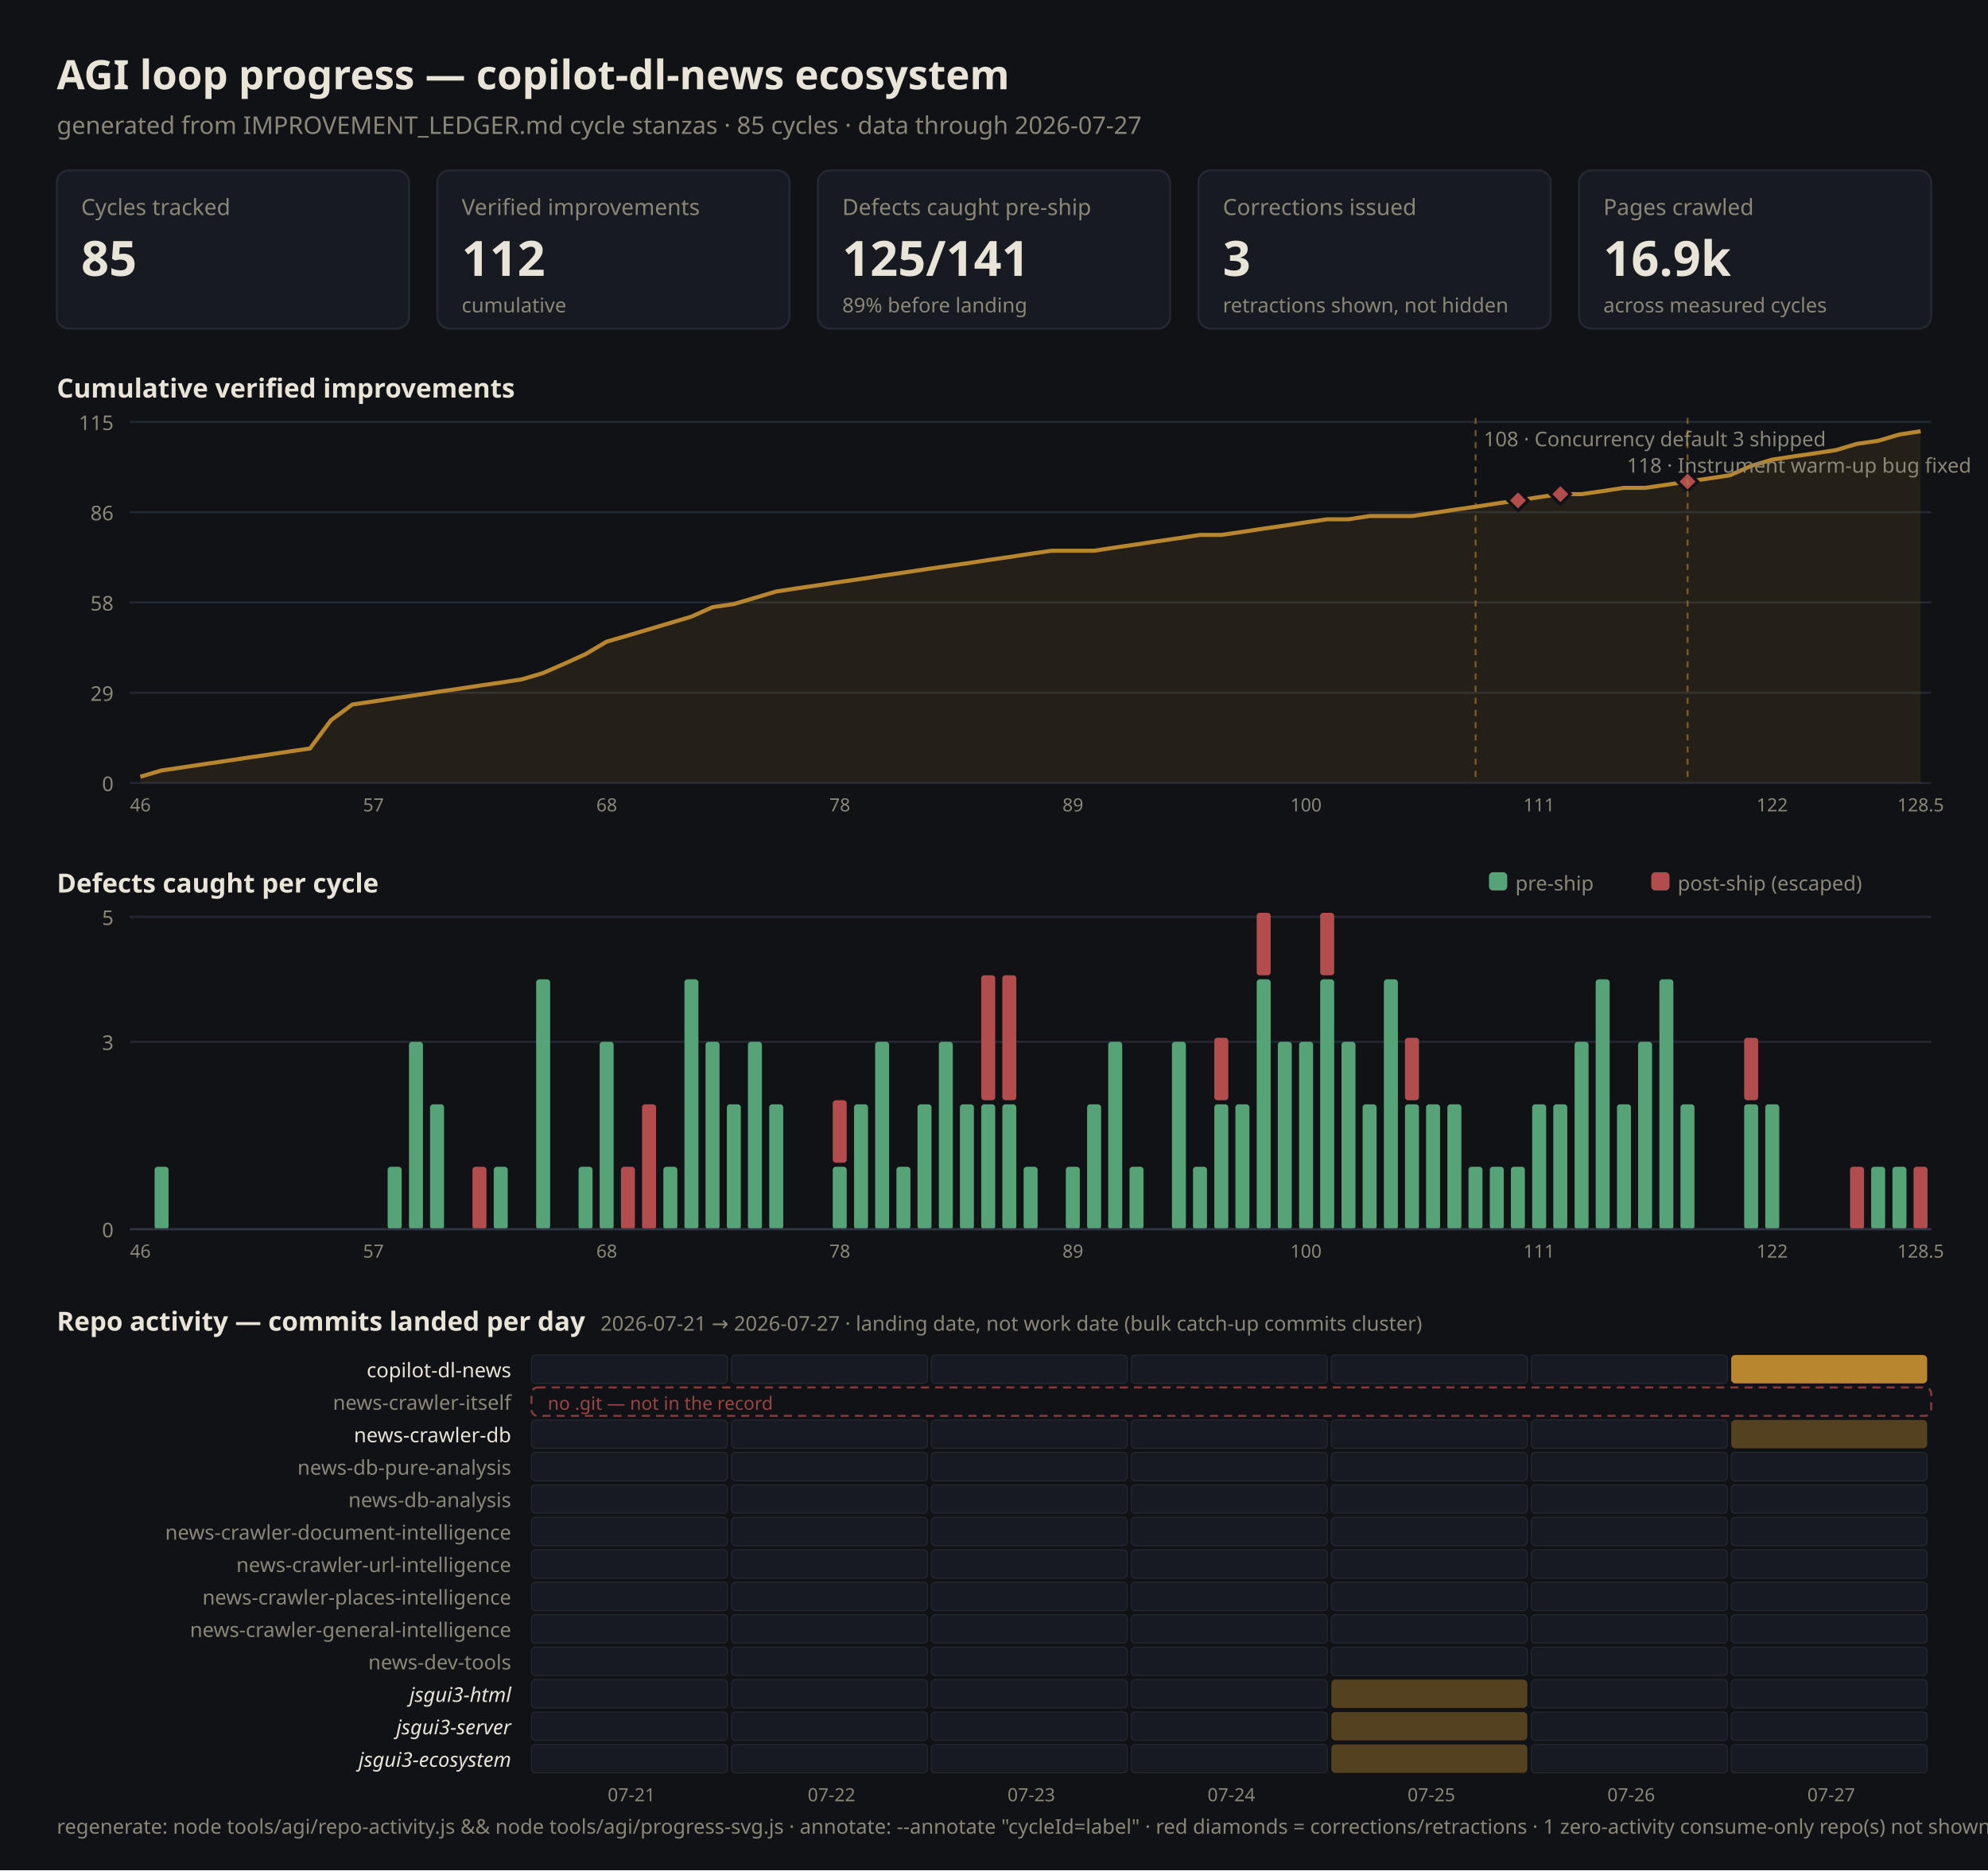
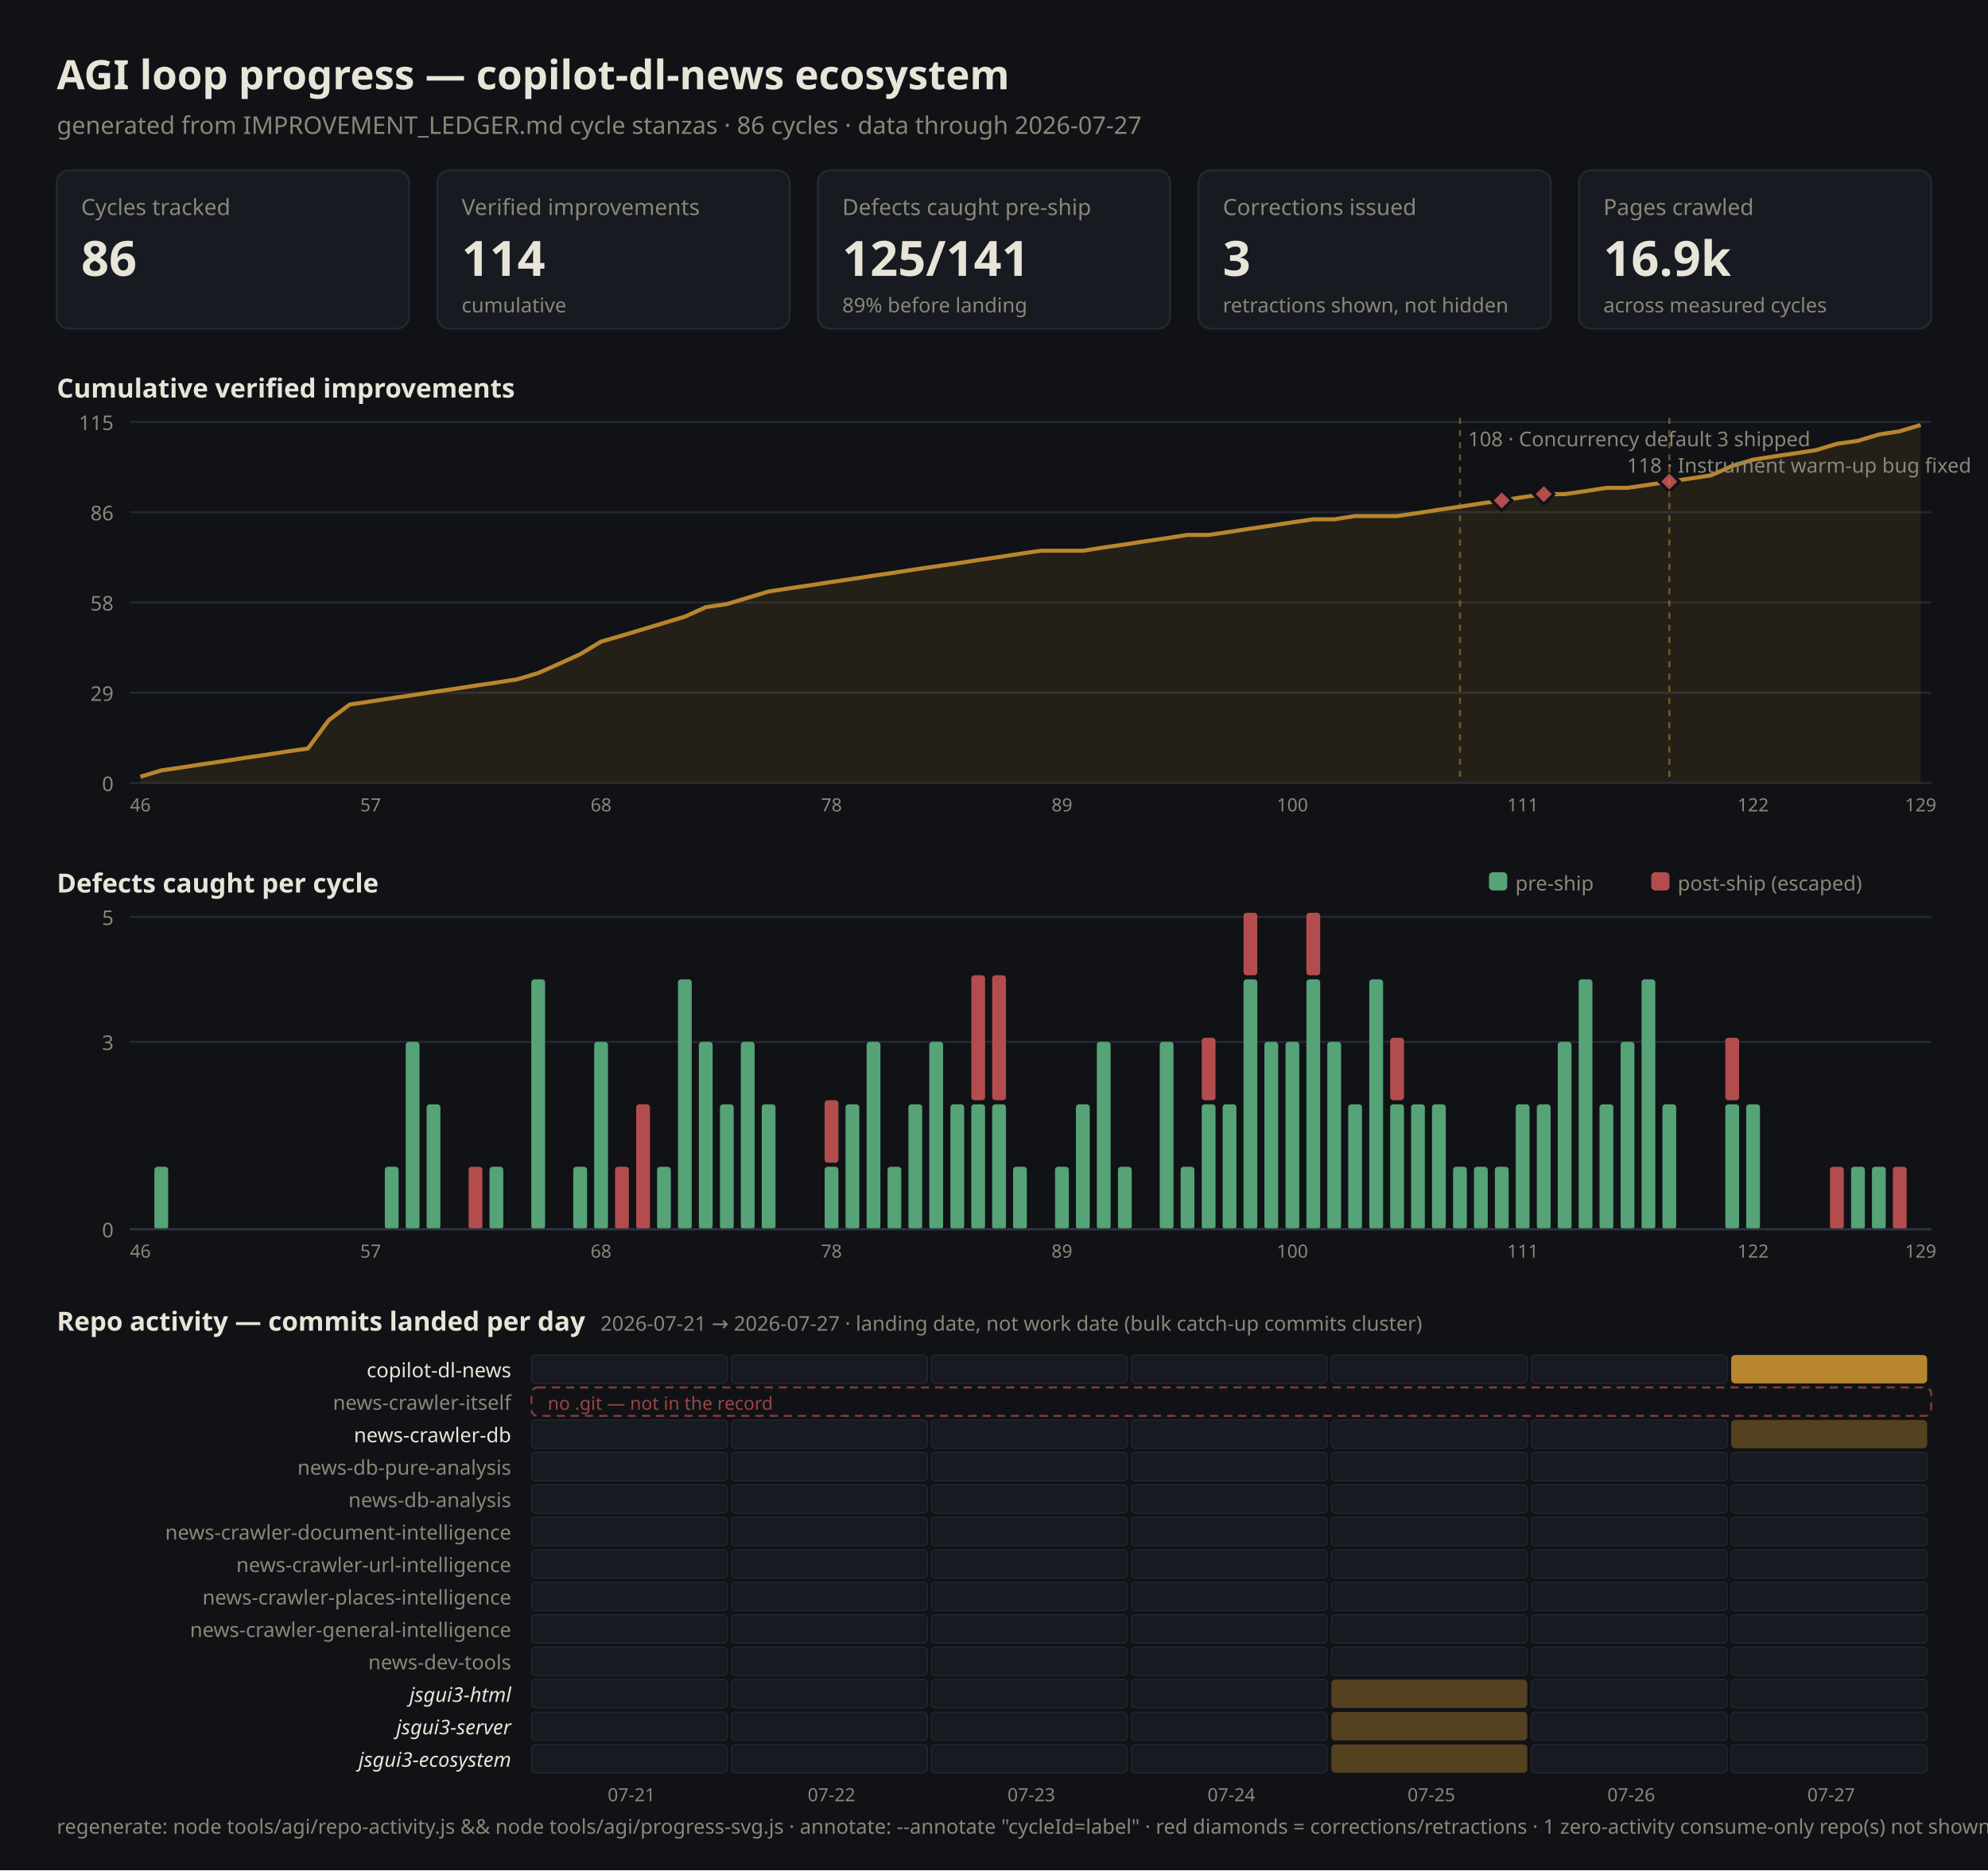
<svg xmlns="http://www.w3.org/2000/svg" viewBox="0 0 980 922" width="980" height="922" role="img" aria-label="AGI loop progress dashboard">
  <rect width="980" height="922" fill="#101216" />
  <text x="28" y="44" font-family="Segoe UI, system-ui, sans-serif" font-size="20" fill="#e8e4d8" font-weight="600">AGI loop progress — copilot-dl-news ecosystem</text>
-   <text x="28" y="66" font-family="Segoe UI, system-ui, sans-serif" font-size="12" fill="#8a8778">generated from IMPROVEMENT_LEDGER.md cycle stanzas · 85 cycles · data through 2026-07-27</text>
+   <text x="28" y="66" font-family="Segoe UI, system-ui, sans-serif" font-size="12" fill="#8a8778">generated from IMPROVEMENT_LEDGER.md cycle stanzas · 86 cycles · data through 2026-07-27</text>
  <rect x="28" y="84" width="173.6" height="78" rx="6" fill="#171a20" stroke="#232833" />
  <text x="40" y="106" font-family="Segoe UI, system-ui, sans-serif" font-size="11" fill="#8a8778">Cycles tracked</text>
-   <text x="40" y="136" font-family="Segoe UI, system-ui, sans-serif" font-size="24" fill="#e8e4d8" font-weight="600">85</text>
+   <text x="40" y="136" font-family="Segoe UI, system-ui, sans-serif" font-size="24" fill="#e8e4d8" font-weight="600">86</text>
  <rect x="215.6" y="84" width="173.6" height="78" rx="6" fill="#171a20" stroke="#232833" />
  <text x="227.6" y="106" font-family="Segoe UI, system-ui, sans-serif" font-size="11" fill="#8a8778">Verified improvements</text>
-   <text x="227.6" y="136" font-family="Segoe UI, system-ui, sans-serif" font-size="24" fill="#e8e4d8" font-weight="600">112</text>
+   <text x="227.6" y="136" font-family="Segoe UI, system-ui, sans-serif" font-size="24" fill="#e8e4d8" font-weight="600">114</text>
  <text x="227.6" y="154" font-family="Segoe UI, system-ui, sans-serif" font-size="10" fill="#8a8778">cumulative</text>
  <rect x="403.2" y="84" width="173.6" height="78" rx="6" fill="#171a20" stroke="#232833" />
  <text x="415.2" y="106" font-family="Segoe UI, system-ui, sans-serif" font-size="11" fill="#8a8778">Defects caught pre-ship</text>
  <text x="415.2" y="136" font-family="Segoe UI, system-ui, sans-serif" font-size="24" fill="#e8e4d8" font-weight="600">125/141</text>
  <text x="415.2" y="154" font-family="Segoe UI, system-ui, sans-serif" font-size="10" fill="#8a8778">89% before landing</text>
  <rect x="590.8" y="84" width="173.6" height="78" rx="6" fill="#171a20" stroke="#232833" />
  <text x="602.8" y="106" font-family="Segoe UI, system-ui, sans-serif" font-size="11" fill="#8a8778">Corrections issued</text>
  <text x="602.8" y="136" font-family="Segoe UI, system-ui, sans-serif" font-size="24" fill="#e8e4d8" font-weight="600">3</text>
  <text x="602.8" y="154" font-family="Segoe UI, system-ui, sans-serif" font-size="10" fill="#8a8778">retractions shown, not hidden</text>
  <rect x="778.4" y="84" width="173.6" height="78" rx="6" fill="#171a20" stroke="#232833" />
  <text x="790.4" y="106" font-family="Segoe UI, system-ui, sans-serif" font-size="11" fill="#8a8778">Pages crawled</text>
  <text x="790.4" y="136" font-family="Segoe UI, system-ui, sans-serif" font-size="24" fill="#e8e4d8" font-weight="600">16.9k</text>
  <text x="790.4" y="154" font-family="Segoe UI, system-ui, sans-serif" font-size="10" fill="#8a8778">across measured cycles</text>
  <text x="28" y="196" font-family="Segoe UI, system-ui, sans-serif" font-size="13" fill="#e8e4d8" font-weight="600">Cumulative verified improvements</text>
  <line x1="64" y1="386" x2="952" y2="386" stroke="#232833" stroke-width="1" />
  <text x="56" y="390" font-family="Segoe UI, system-ui, sans-serif" font-size="10" fill="#8a8778" text-anchor="end">0</text>
  <line x1="64" y1="341.5" x2="952" y2="341.5" stroke="#232833" stroke-width="1" />
  <text x="56" y="345.5" font-family="Segoe UI, system-ui, sans-serif" font-size="10" fill="#8a8778" text-anchor="end">29</text>
  <line x1="64" y1="297" x2="952" y2="297" stroke="#232833" stroke-width="1" />
  <text x="56" y="301" font-family="Segoe UI, system-ui, sans-serif" font-size="10" fill="#8a8778" text-anchor="end">58</text>
  <line x1="64" y1="252.5" x2="952" y2="252.5" stroke="#232833" stroke-width="1" />
  <text x="56" y="256.5" font-family="Segoe UI, system-ui, sans-serif" font-size="10" fill="#8a8778" text-anchor="end">86</text>
  <line x1="64" y1="208" x2="952" y2="208" stroke="#232833" stroke-width="1" />
  <text x="56" y="212" font-family="Segoe UI, system-ui, sans-serif" font-size="10" fill="#8a8778" text-anchor="end">115</text>
-   <path d="M69.2,386 L69.2,382.9 L79.7,379.8 L90.1,378.3 L100.6,376.7 L111,375.2 L121.5,373.6 L131.9,372.1 L142.4,370.5 L152.8,369 L163.2,355 L173.7,347.3 L184.1,345.8 L194.6,344.2 L205,342.7 L215.5,341.1 L225.9,339.6 L236.4,338 L246.8,336.5 L257.3,334.9 L267.7,331.8 L278.2,327.2 L288.6,322.5 L299.1,316.3 L309.5,313.3 L320,310.2 L330.4,307.1 L340.8,304 L351.3,299.3 L361.7,297.8 L372.2,294.7 L382.6,291.6 L393.1,290 L403.5,288.5 L414,286.9 L424.4,285.4 L434.9,283.8 L445.3,282.3 L455.8,280.7 L466.2,279.2 L476.7,277.7 L487.1,276.1 L497.6,274.6 L508,273 L518.4,271.5 L528.9,271.5 L539.3,271.5 L549.8,269.9 L560.2,268.4 L570.7,266.8 L581.1,265.3 L591.6,263.7 L602,263.7 L612.5,262.2 L622.9,260.6 L633.4,259.1 L643.8,257.5 L654.3,256 L664.7,256 L675.2,254.4 L685.6,254.4 L696,254.4 L706.5,252.9 L716.9,251.3 L727.4,249.8 L737.8,248.2 L748.3,246.7 L758.7,245.1 L769.2,243.6 L779.6,243.6 L790.1,242.1 L800.5,240.5 L811,240.5 L821.4,239 L831.9,237.4 L842.3,235.9 L852.8,234.3 L863.2,229.7 L873.6,226.6 L884.1,225 L894.5,223.5 L905,221.9 L915.4,218.8 L925.9,217.3 L936.3,214.2 L946.8,212.6 L946.8,386 Z" fill="#b8862e" opacity="0.12" />
-   <path d="M69.2,382.9 L79.7,379.8 L90.1,378.3 L100.6,376.7 L111,375.2 L121.5,373.6 L131.9,372.1 L142.4,370.5 L152.8,369 L163.2,355 L173.7,347.3 L184.1,345.8 L194.6,344.2 L205,342.7 L215.5,341.1 L225.9,339.6 L236.4,338 L246.8,336.5 L257.3,334.9 L267.7,331.8 L278.2,327.2 L288.6,322.5 L299.1,316.3 L309.5,313.3 L320,310.2 L330.4,307.1 L340.8,304 L351.3,299.3 L361.7,297.8 L372.2,294.7 L382.6,291.6 L393.1,290 L403.5,288.5 L414,286.9 L424.4,285.4 L434.9,283.8 L445.3,282.3 L455.8,280.7 L466.2,279.2 L476.7,277.7 L487.1,276.1 L497.6,274.6 L508,273 L518.4,271.5 L528.9,271.5 L539.3,271.5 L549.8,269.9 L560.2,268.4 L570.7,266.8 L581.1,265.3 L591.6,263.7 L602,263.7 L612.5,262.2 L622.9,260.6 L633.4,259.1 L643.8,257.5 L654.3,256 L664.7,256 L675.2,254.4 L685.6,254.4 L696,254.4 L706.5,252.9 L716.9,251.3 L727.4,249.8 L737.8,248.2 L748.3,246.7 L758.7,245.1 L769.2,243.6 L779.6,243.6 L790.1,242.1 L800.5,240.5 L811,240.5 L821.4,239 L831.9,237.4 L842.3,235.9 L852.8,234.3 L863.2,229.7 L873.6,226.6 L884.1,225 L894.5,223.5 L905,221.9 L915.4,218.8 L925.9,217.3 L936.3,214.2 L946.8,212.6" fill="none" stroke="#b8862e" stroke-width="2" stroke-linejoin="round" />
-   <path d="M748.3,241.7 L753.3,246.7 L748.3,251.7 L743.3,246.7 Z" fill="#b34d4d" stroke="#101216" stroke-width="1.5" />
-   <path d="M769.2,238.6 L774.2,243.6 L769.2,248.6 L764.2,243.6 Z" fill="#b34d4d" stroke="#101216" stroke-width="1.5" />
-   <path d="M831.9,232.4 L836.9,237.4 L831.9,242.4 L826.9,237.4 Z" fill="#b34d4d" stroke="#101216" stroke-width="1.5" />
-   <line x1="727.4" y1="206" x2="727.4" y2="386" stroke="#b8862e" stroke-width="1" stroke-dasharray="3,3" opacity="0.55" />
-   <text x="731.4" y="220" font-family="Segoe UI, system-ui, sans-serif" font-size="10" fill="#8a8778">108 · Concurrency default 3 shipped</text>
-   <line x1="831.9" y1="206" x2="831.9" y2="386" stroke="#b8862e" stroke-width="1" stroke-dasharray="3,3" opacity="0.55" />
+   <path d="M69.2,386 L69.2,382.9 L79.5,379.8 L89.8,378.3 L100.1,376.7 L110.5,375.2 L120.8,373.6 L131.1,372.1 L141.4,370.5 L151.8,369 L162.1,355 L172.4,347.3 L182.7,345.8 L193.1,344.2 L203.4,342.7 L213.7,341.1 L224,339.6 L234.4,338 L244.7,336.5 L255,334.9 L265.3,331.8 L275.7,327.2 L286,322.5 L296.3,316.3 L306.7,313.3 L317,310.2 L327.3,307.1 L337.6,304 L348,299.3 L358.3,297.8 L368.6,294.7 L378.9,291.6 L389.3,290 L399.6,288.5 L409.9,286.9 L420.2,285.4 L430.6,283.8 L440.9,282.3 L451.2,280.7 L461.5,279.2 L471.9,277.7 L482.2,276.1 L492.5,274.6 L502.8,273 L513.2,271.5 L523.5,271.5 L533.8,271.5 L544.1,269.9 L554.5,268.4 L564.8,266.8 L575.1,265.3 L585.4,263.7 L595.8,263.7 L606.1,262.2 L616.4,260.6 L626.7,259.1 L637.1,257.5 L647.4,256 L657.7,256 L668,254.4 L678.4,254.4 L688.7,254.4 L699,252.9 L709.3,251.3 L719.7,249.8 L730,248.2 L740.3,246.7 L750.7,245.1 L761,243.6 L771.3,243.6 L781.6,242.1 L792,240.5 L802.3,240.5 L812.6,239 L822.9,237.4 L833.3,235.9 L843.6,234.3 L853.9,229.7 L864.2,226.6 L874.6,225 L884.9,223.5 L895.2,221.9 L905.5,218.8 L915.9,217.3 L926.2,214.2 L936.5,212.6 L946.8,209.5 L946.8,386 Z" fill="#b8862e" opacity="0.12" />
+   <path d="M69.2,382.9 L79.5,379.8 L89.8,378.3 L100.1,376.7 L110.5,375.2 L120.8,373.6 L131.1,372.1 L141.4,370.5 L151.8,369 L162.1,355 L172.4,347.3 L182.7,345.8 L193.1,344.2 L203.4,342.7 L213.7,341.1 L224,339.6 L234.4,338 L244.7,336.5 L255,334.9 L265.3,331.8 L275.7,327.2 L286,322.5 L296.3,316.3 L306.7,313.3 L317,310.2 L327.3,307.1 L337.6,304 L348,299.3 L358.3,297.8 L368.6,294.7 L378.9,291.6 L389.3,290 L399.6,288.5 L409.9,286.9 L420.2,285.4 L430.6,283.8 L440.9,282.3 L451.2,280.7 L461.5,279.2 L471.9,277.7 L482.2,276.1 L492.5,274.6 L502.8,273 L513.2,271.5 L523.5,271.5 L533.8,271.5 L544.1,269.9 L554.5,268.4 L564.8,266.8 L575.1,265.3 L585.4,263.7 L595.8,263.7 L606.1,262.2 L616.4,260.6 L626.7,259.1 L637.1,257.5 L647.4,256 L657.7,256 L668,254.4 L678.4,254.4 L688.7,254.4 L699,252.9 L709.3,251.3 L719.7,249.8 L730,248.2 L740.3,246.7 L750.7,245.1 L761,243.6 L771.3,243.6 L781.6,242.1 L792,240.5 L802.3,240.5 L812.6,239 L822.9,237.4 L833.3,235.9 L843.6,234.3 L853.9,229.7 L864.2,226.6 L874.6,225 L884.9,223.5 L895.2,221.9 L905.5,218.8 L915.9,217.3 L926.2,214.2 L936.5,212.6 L946.8,209.5" fill="none" stroke="#b8862e" stroke-width="2" stroke-linejoin="round" />
+   <path d="M740.3,241.7 L745.3,246.7 L740.3,251.7 L735.3,246.7 Z" fill="#b34d4d" stroke="#101216" stroke-width="1.5" />
+   <path d="M761,238.6 L766,243.6 L761,248.6 L756,243.6 Z" fill="#b34d4d" stroke="#101216" stroke-width="1.5" />
+   <path d="M822.9,232.4 L827.9,237.4 L822.9,242.4 L817.9,237.4 Z" fill="#b34d4d" stroke="#101216" stroke-width="1.5" />
+   <line x1="719.7" y1="206" x2="719.7" y2="386" stroke="#b8862e" stroke-width="1" stroke-dasharray="3,3" opacity="0.55" />
+   <text x="723.7" y="220" font-family="Segoe UI, system-ui, sans-serif" font-size="10" fill="#8a8778">108 · Concurrency default 3 shipped</text>
+   <line x1="822.9" y1="206" x2="822.9" y2="386" stroke="#b8862e" stroke-width="1" stroke-dasharray="3,3" opacity="0.55" />
  <text x="802" y="233" font-family="Segoe UI, system-ui, sans-serif" font-size="10" fill="#8a8778">118 · Instrument warm-up bug fixed</text>
  <text x="69.2" y="400" font-family="Segoe UI, system-ui, sans-serif" font-size="9" fill="#8a8778" text-anchor="middle">46</text>
-   <text x="184.1" y="400" font-family="Segoe UI, system-ui, sans-serif" font-size="9" fill="#8a8778" text-anchor="middle">57</text>
-   <text x="299.1" y="400" font-family="Segoe UI, system-ui, sans-serif" font-size="9" fill="#8a8778" text-anchor="middle">68</text>
-   <text x="414" y="400" font-family="Segoe UI, system-ui, sans-serif" font-size="9" fill="#8a8778" text-anchor="middle">78</text>
-   <text x="528.9" y="400" font-family="Segoe UI, system-ui, sans-serif" font-size="9" fill="#8a8778" text-anchor="middle">89</text>
-   <text x="643.8" y="400" font-family="Segoe UI, system-ui, sans-serif" font-size="9" fill="#8a8778" text-anchor="middle">100</text>
-   <text x="758.7" y="400" font-family="Segoe UI, system-ui, sans-serif" font-size="9" fill="#8a8778" text-anchor="middle">111</text>
-   <text x="873.6" y="400" font-family="Segoe UI, system-ui, sans-serif" font-size="9" fill="#8a8778" text-anchor="middle">122</text>
-   <text x="946.8" y="400" font-family="Segoe UI, system-ui, sans-serif" font-size="9" fill="#8a8778" text-anchor="middle">128.5</text>
+   <text x="182.7" y="400" font-family="Segoe UI, system-ui, sans-serif" font-size="9" fill="#8a8778" text-anchor="middle">57</text>
+   <text x="296.3" y="400" font-family="Segoe UI, system-ui, sans-serif" font-size="9" fill="#8a8778" text-anchor="middle">68</text>
+   <text x="409.9" y="400" font-family="Segoe UI, system-ui, sans-serif" font-size="9" fill="#8a8778" text-anchor="middle">78</text>
+   <text x="523.5" y="400" font-family="Segoe UI, system-ui, sans-serif" font-size="9" fill="#8a8778" text-anchor="middle">89</text>
+   <text x="637.1" y="400" font-family="Segoe UI, system-ui, sans-serif" font-size="9" fill="#8a8778" text-anchor="middle">100</text>
+   <text x="750.7" y="400" font-family="Segoe UI, system-ui, sans-serif" font-size="9" fill="#8a8778" text-anchor="middle">111</text>
+   <text x="864.2" y="400" font-family="Segoe UI, system-ui, sans-serif" font-size="9" fill="#8a8778" text-anchor="middle">122</text>
+   <text x="946.8" y="400" font-family="Segoe UI, system-ui, sans-serif" font-size="9" fill="#8a8778" text-anchor="middle">129</text>
  <text x="28" y="440" font-family="Segoe UI, system-ui, sans-serif" font-size="13" fill="#e8e4d8" font-weight="600">Defects caught per cycle</text>
  <rect x="734" y="430" width="9" height="9" rx="2" fill="#55a377" />
  <text x="747" y="439" font-family="Segoe UI, system-ui, sans-serif" font-size="10" fill="#8a8778">pre-ship</text>
  <rect x="814" y="430" width="9" height="9" rx="2" fill="#b34d4d" />
  <text x="827" y="439" font-family="Segoe UI, system-ui, sans-serif" font-size="10" fill="#8a8778">post-ship (escaped)</text>
  <line x1="64" y1="606" x2="952" y2="606" stroke="#232833" stroke-width="1" />
  <text x="56" y="610" font-family="Segoe UI, system-ui, sans-serif" font-size="10" fill="#8a8778" text-anchor="end">0</text>
  <line x1="64" y1="513.6" x2="952" y2="513.6" stroke="#232833" stroke-width="1" />
  <text x="56" y="517.6" font-family="Segoe UI, system-ui, sans-serif" font-size="10" fill="#8a8778" text-anchor="end">3</text>
  <line x1="64" y1="452" x2="952" y2="452" stroke="#232833" stroke-width="1" />
  <text x="56" y="456" font-family="Segoe UI, system-ui, sans-serif" font-size="10" fill="#8a8778" text-anchor="end">5</text>
-   <rect x="76.2" y="575.2" width="6.9" height="30.8" rx="1.5" fill="#55a377" />
-   <rect x="191.1" y="575.2" width="6.9" height="30.8" rx="1.5" fill="#55a377" />
-   <rect x="201.6" y="513.6" width="6.9" height="92.4" rx="1.5" fill="#55a377" />
-   <rect x="212" y="544.4" width="6.9" height="61.6" rx="1.5" fill="#55a377" />
-   <rect x="232.9" y="575.2" width="6.9" height="30.8" rx="1.5" fill="#b34d4d" />
-   <rect x="243.4" y="575.2" width="6.9" height="30.8" rx="1.5" fill="#55a377" />
-   <rect x="264.3" y="482.8" width="6.9" height="123.2" rx="1.5" fill="#55a377" />
-   <rect x="285.2" y="575.2" width="6.9" height="30.8" rx="1.5" fill="#55a377" />
-   <rect x="295.6" y="513.6" width="6.9" height="92.4" rx="1.5" fill="#55a377" />
-   <rect x="306.1" y="575.2" width="6.9" height="30.8" rx="1.5" fill="#b34d4d" />
-   <rect x="316.5" y="544.4" width="6.9" height="61.6" rx="1.5" fill="#b34d4d" />
-   <rect x="327" y="575.2" width="6.9" height="30.8" rx="1.5" fill="#55a377" />
-   <rect x="337.4" y="482.8" width="6.9" height="123.2" rx="1.5" fill="#55a377" />
-   <rect x="347.8" y="513.6" width="6.9" height="92.4" rx="1.5" fill="#55a377" />
-   <rect x="358.3" y="544.4" width="6.9" height="61.6" rx="1.5" fill="#55a377" />
-   <rect x="368.7" y="513.6" width="6.9" height="92.4" rx="1.5" fill="#55a377" />
-   <rect x="379.2" y="544.4" width="6.9" height="61.6" rx="1.5" fill="#55a377" />
-   <rect x="410.5" y="575.2" width="6.9" height="30.8" rx="1.5" fill="#55a377" />
-   <rect x="410.5" y="542.4" width="6.9" height="30.8" rx="1.5" fill="#b34d4d" />
-   <rect x="421" y="544.4" width="6.9" height="61.6" rx="1.5" fill="#55a377" />
-   <rect x="431.4" y="513.6" width="6.9" height="92.4" rx="1.5" fill="#55a377" />
-   <rect x="441.9" y="575.2" width="6.9" height="30.8" rx="1.5" fill="#55a377" />
-   <rect x="452.3" y="544.4" width="6.9" height="61.6" rx="1.5" fill="#55a377" />
-   <rect x="462.8" y="513.6" width="6.9" height="92.4" rx="1.5" fill="#55a377" />
-   <rect x="473.2" y="544.4" width="6.9" height="61.6" rx="1.5" fill="#55a377" />
-   <rect x="483.7" y="544.4" width="6.9" height="61.6" rx="1.5" fill="#55a377" />
-   <rect x="483.7" y="480.8" width="6.9" height="61.6" rx="1.5" fill="#b34d4d" />
-   <rect x="494.1" y="544.4" width="6.9" height="61.6" rx="1.5" fill="#55a377" />
-   <rect x="494.1" y="480.8" width="6.9" height="61.6" rx="1.5" fill="#b34d4d" />
-   <rect x="504.6" y="575.2" width="6.9" height="30.8" rx="1.5" fill="#55a377" />
-   <rect x="525.4" y="575.2" width="6.9" height="30.8" rx="1.5" fill="#55a377" />
-   <rect x="535.9" y="544.4" width="6.9" height="61.6" rx="1.5" fill="#55a377" />
-   <rect x="546.3" y="513.6" width="6.9" height="92.4" rx="1.5" fill="#55a377" />
-   <rect x="556.8" y="575.2" width="6.9" height="30.8" rx="1.5" fill="#55a377" />
-   <rect x="577.7" y="513.6" width="6.9" height="92.4" rx="1.5" fill="#55a377" />
-   <rect x="588.1" y="575.2" width="6.9" height="30.8" rx="1.5" fill="#55a377" />
-   <rect x="598.6" y="544.4" width="6.9" height="61.6" rx="1.5" fill="#55a377" />
-   <rect x="598.6" y="511.6" width="6.9" height="30.8" rx="1.5" fill="#b34d4d" />
-   <rect x="609" y="544.4" width="6.9" height="61.6" rx="1.5" fill="#55a377" />
-   <rect x="619.5" y="482.8" width="6.9" height="123.2" rx="1.5" fill="#55a377" />
-   <rect x="619.5" y="450" width="6.9" height="30.8" rx="1.5" fill="#b34d4d" />
-   <rect x="629.9" y="513.6" width="6.9" height="92.4" rx="1.5" fill="#55a377" />
-   <rect x="640.4" y="513.6" width="6.9" height="92.4" rx="1.5" fill="#55a377" />
-   <rect x="650.8" y="482.8" width="6.9" height="123.2" rx="1.5" fill="#55a377" />
-   <rect x="650.8" y="450" width="6.9" height="30.8" rx="1.5" fill="#b34d4d" />
-   <rect x="661.3" y="513.6" width="6.9" height="92.4" rx="1.5" fill="#55a377" />
-   <rect x="671.7" y="544.4" width="6.9" height="61.6" rx="1.5" fill="#55a377" />
-   <rect x="682.2" y="482.8" width="6.9" height="123.2" rx="1.5" fill="#55a377" />
-   <rect x="692.6" y="544.4" width="6.9" height="61.6" rx="1.5" fill="#55a377" />
-   <rect x="692.6" y="511.6" width="6.9" height="30.8" rx="1.5" fill="#b34d4d" />
-   <rect x="703" y="544.4" width="6.9" height="61.6" rx="1.5" fill="#55a377" />
-   <rect x="713.5" y="544.4" width="6.9" height="61.6" rx="1.5" fill="#55a377" />
-   <rect x="723.9" y="575.2" width="6.9" height="30.8" rx="1.5" fill="#55a377" />
-   <rect x="734.4" y="575.2" width="6.9" height="30.8" rx="1.5" fill="#55a377" />
-   <rect x="744.8" y="575.2" width="6.9" height="30.8" rx="1.5" fill="#55a377" />
-   <rect x="755.3" y="544.4" width="6.9" height="61.6" rx="1.5" fill="#55a377" />
-   <rect x="765.7" y="544.4" width="6.9" height="61.6" rx="1.5" fill="#55a377" />
-   <rect x="776.2" y="513.6" width="6.9" height="92.4" rx="1.5" fill="#55a377" />
-   <rect x="786.6" y="482.8" width="6.9" height="123.2" rx="1.5" fill="#55a377" />
-   <rect x="797.1" y="544.4" width="6.9" height="61.6" rx="1.5" fill="#55a377" />
-   <rect x="807.5" y="513.6" width="6.9" height="92.4" rx="1.5" fill="#55a377" />
-   <rect x="818" y="482.8" width="6.9" height="123.2" rx="1.5" fill="#55a377" />
-   <rect x="828.4" y="544.4" width="6.9" height="61.6" rx="1.5" fill="#55a377" />
-   <rect x="859.8" y="544.4" width="6.9" height="61.6" rx="1.5" fill="#55a377" />
-   <rect x="859.8" y="511.6" width="6.9" height="30.8" rx="1.5" fill="#b34d4d" />
-   <rect x="870.2" y="544.4" width="6.9" height="61.6" rx="1.5" fill="#55a377" />
-   <rect x="912" y="575.2" width="6.9" height="30.8" rx="1.5" fill="#b34d4d" />
-   <rect x="922.4" y="575.2" width="6.9" height="30.8" rx="1.5" fill="#55a377" />
-   <rect x="932.9" y="575.2" width="6.9" height="30.8" rx="1.5" fill="#55a377" />
-   <rect x="943.3" y="575.2" width="6.9" height="30.8" rx="1.5" fill="#b34d4d" />
+   <rect x="76.1" y="575.2" width="6.8" height="30.8" rx="1.5" fill="#55a377" />
+   <rect x="189.7" y="575.2" width="6.8" height="30.8" rx="1.5" fill="#55a377" />
+   <rect x="200" y="513.6" width="6.8" height="92.4" rx="1.5" fill="#55a377" />
+   <rect x="210.3" y="544.4" width="6.8" height="61.6" rx="1.5" fill="#55a377" />
+   <rect x="231" y="575.2" width="6.8" height="30.8" rx="1.5" fill="#b34d4d" />
+   <rect x="241.3" y="575.2" width="6.8" height="30.8" rx="1.5" fill="#55a377" />
+   <rect x="261.9" y="482.8" width="6.8" height="123.2" rx="1.5" fill="#55a377" />
+   <rect x="282.6" y="575.2" width="6.8" height="30.8" rx="1.5" fill="#55a377" />
+   <rect x="292.9" y="513.6" width="6.8" height="92.4" rx="1.5" fill="#55a377" />
+   <rect x="303.2" y="575.2" width="6.8" height="30.8" rx="1.5" fill="#b34d4d" />
+   <rect x="313.6" y="544.4" width="6.8" height="61.6" rx="1.5" fill="#b34d4d" />
+   <rect x="323.9" y="575.2" width="6.8" height="30.8" rx="1.5" fill="#55a377" />
+   <rect x="334.2" y="482.8" width="6.8" height="123.2" rx="1.5" fill="#55a377" />
+   <rect x="344.5" y="513.6" width="6.8" height="92.4" rx="1.5" fill="#55a377" />
+   <rect x="354.9" y="544.4" width="6.8" height="61.6" rx="1.5" fill="#55a377" />
+   <rect x="365.2" y="513.6" width="6.8" height="92.4" rx="1.5" fill="#55a377" />
+   <rect x="375.5" y="544.4" width="6.8" height="61.6" rx="1.5" fill="#55a377" />
+   <rect x="406.5" y="575.2" width="6.8" height="30.8" rx="1.5" fill="#55a377" />
+   <rect x="406.5" y="542.4" width="6.8" height="30.8" rx="1.5" fill="#b34d4d" />
+   <rect x="416.8" y="544.4" width="6.8" height="61.6" rx="1.5" fill="#55a377" />
+   <rect x="427.2" y="513.6" width="6.8" height="92.4" rx="1.5" fill="#55a377" />
+   <rect x="437.5" y="575.2" width="6.8" height="30.8" rx="1.5" fill="#55a377" />
+   <rect x="447.8" y="544.4" width="6.8" height="61.6" rx="1.5" fill="#55a377" />
+   <rect x="458.1" y="513.6" width="6.8" height="92.4" rx="1.5" fill="#55a377" />
+   <rect x="468.5" y="544.4" width="6.8" height="61.6" rx="1.5" fill="#55a377" />
+   <rect x="478.8" y="544.4" width="6.8" height="61.6" rx="1.5" fill="#55a377" />
+   <rect x="478.8" y="480.8" width="6.8" height="61.6" rx="1.5" fill="#b34d4d" />
+   <rect x="489.1" y="544.4" width="6.8" height="61.6" rx="1.5" fill="#55a377" />
+   <rect x="489.1" y="480.8" width="6.8" height="61.6" rx="1.5" fill="#b34d4d" />
+   <rect x="499.4" y="575.2" width="6.8" height="30.8" rx="1.5" fill="#55a377" />
+   <rect x="520.1" y="575.2" width="6.8" height="30.8" rx="1.5" fill="#55a377" />
+   <rect x="530.4" y="544.4" width="6.8" height="61.6" rx="1.5" fill="#55a377" />
+   <rect x="540.7" y="513.6" width="6.8" height="92.4" rx="1.5" fill="#55a377" />
+   <rect x="551.1" y="575.2" width="6.8" height="30.8" rx="1.5" fill="#55a377" />
+   <rect x="571.7" y="513.6" width="6.8" height="92.4" rx="1.5" fill="#55a377" />
+   <rect x="582" y="575.2" width="6.8" height="30.8" rx="1.5" fill="#55a377" />
+   <rect x="592.4" y="544.4" width="6.8" height="61.6" rx="1.5" fill="#55a377" />
+   <rect x="592.4" y="511.6" width="6.8" height="30.8" rx="1.5" fill="#b34d4d" />
+   <rect x="602.7" y="544.4" width="6.8" height="61.6" rx="1.5" fill="#55a377" />
+   <rect x="613" y="482.8" width="6.8" height="123.2" rx="1.5" fill="#55a377" />
+   <rect x="613" y="450" width="6.8" height="30.8" rx="1.5" fill="#b34d4d" />
+   <rect x="623.3" y="513.6" width="6.8" height="92.4" rx="1.5" fill="#55a377" />
+   <rect x="633.7" y="513.6" width="6.8" height="92.4" rx="1.5" fill="#55a377" />
+   <rect x="644" y="482.8" width="6.8" height="123.2" rx="1.5" fill="#55a377" />
+   <rect x="644" y="450" width="6.8" height="30.8" rx="1.5" fill="#b34d4d" />
+   <rect x="654.3" y="513.6" width="6.8" height="92.4" rx="1.5" fill="#55a377" />
+   <rect x="664.6" y="544.4" width="6.8" height="61.6" rx="1.5" fill="#55a377" />
+   <rect x="675" y="482.8" width="6.8" height="123.2" rx="1.5" fill="#55a377" />
+   <rect x="685.3" y="544.4" width="6.8" height="61.6" rx="1.5" fill="#55a377" />
+   <rect x="685.3" y="511.6" width="6.8" height="30.8" rx="1.5" fill="#b34d4d" />
+   <rect x="695.6" y="544.4" width="6.8" height="61.6" rx="1.5" fill="#55a377" />
+   <rect x="705.9" y="544.4" width="6.8" height="61.6" rx="1.5" fill="#55a377" />
+   <rect x="716.3" y="575.2" width="6.8" height="30.8" rx="1.5" fill="#55a377" />
+   <rect x="726.6" y="575.2" width="6.8" height="30.8" rx="1.5" fill="#55a377" />
+   <rect x="736.9" y="575.2" width="6.8" height="30.8" rx="1.5" fill="#55a377" />
+   <rect x="747.2" y="544.4" width="6.8" height="61.6" rx="1.5" fill="#55a377" />
+   <rect x="757.6" y="544.4" width="6.8" height="61.6" rx="1.5" fill="#55a377" />
+   <rect x="767.9" y="513.6" width="6.8" height="92.4" rx="1.5" fill="#55a377" />
+   <rect x="778.2" y="482.8" width="6.8" height="123.2" rx="1.5" fill="#55a377" />
+   <rect x="788.5" y="544.4" width="6.8" height="61.6" rx="1.5" fill="#55a377" />
+   <rect x="798.9" y="513.6" width="6.8" height="92.4" rx="1.5" fill="#55a377" />
+   <rect x="809.2" y="482.8" width="6.8" height="123.2" rx="1.5" fill="#55a377" />
+   <rect x="819.5" y="544.4" width="6.8" height="61.6" rx="1.5" fill="#55a377" />
+   <rect x="850.5" y="544.4" width="6.8" height="61.6" rx="1.5" fill="#55a377" />
+   <rect x="850.5" y="511.6" width="6.8" height="30.8" rx="1.5" fill="#b34d4d" />
+   <rect x="860.8" y="544.4" width="6.8" height="61.6" rx="1.5" fill="#55a377" />
+   <rect x="902.1" y="575.2" width="6.8" height="30.8" rx="1.5" fill="#b34d4d" />
+   <rect x="912.5" y="575.2" width="6.8" height="30.8" rx="1.5" fill="#55a377" />
+   <rect x="922.8" y="575.2" width="6.8" height="30.8" rx="1.5" fill="#55a377" />
+   <rect x="933.1" y="575.2" width="6.8" height="30.8" rx="1.5" fill="#b34d4d" />
  <text x="69.2" y="620" font-family="Segoe UI, system-ui, sans-serif" font-size="9" fill="#8a8778" text-anchor="middle">46</text>
-   <text x="184.1" y="620" font-family="Segoe UI, system-ui, sans-serif" font-size="9" fill="#8a8778" text-anchor="middle">57</text>
-   <text x="299.1" y="620" font-family="Segoe UI, system-ui, sans-serif" font-size="9" fill="#8a8778" text-anchor="middle">68</text>
-   <text x="414" y="620" font-family="Segoe UI, system-ui, sans-serif" font-size="9" fill="#8a8778" text-anchor="middle">78</text>
-   <text x="528.9" y="620" font-family="Segoe UI, system-ui, sans-serif" font-size="9" fill="#8a8778" text-anchor="middle">89</text>
-   <text x="643.8" y="620" font-family="Segoe UI, system-ui, sans-serif" font-size="9" fill="#8a8778" text-anchor="middle">100</text>
-   <text x="758.7" y="620" font-family="Segoe UI, system-ui, sans-serif" font-size="9" fill="#8a8778" text-anchor="middle">111</text>
-   <text x="873.6" y="620" font-family="Segoe UI, system-ui, sans-serif" font-size="9" fill="#8a8778" text-anchor="middle">122</text>
-   <text x="946.8" y="620" font-family="Segoe UI, system-ui, sans-serif" font-size="9" fill="#8a8778" text-anchor="middle">128.5</text>
+   <text x="182.7" y="620" font-family="Segoe UI, system-ui, sans-serif" font-size="9" fill="#8a8778" text-anchor="middle">57</text>
+   <text x="296.3" y="620" font-family="Segoe UI, system-ui, sans-serif" font-size="9" fill="#8a8778" text-anchor="middle">68</text>
+   <text x="409.9" y="620" font-family="Segoe UI, system-ui, sans-serif" font-size="9" fill="#8a8778" text-anchor="middle">78</text>
+   <text x="523.5" y="620" font-family="Segoe UI, system-ui, sans-serif" font-size="9" fill="#8a8778" text-anchor="middle">89</text>
+   <text x="637.1" y="620" font-family="Segoe UI, system-ui, sans-serif" font-size="9" fill="#8a8778" text-anchor="middle">100</text>
+   <text x="750.7" y="620" font-family="Segoe UI, system-ui, sans-serif" font-size="9" fill="#8a8778" text-anchor="middle">111</text>
+   <text x="864.2" y="620" font-family="Segoe UI, system-ui, sans-serif" font-size="9" fill="#8a8778" text-anchor="middle">122</text>
+   <text x="946.8" y="620" font-family="Segoe UI, system-ui, sans-serif" font-size="9" fill="#8a8778" text-anchor="middle">129</text>
  <line x1="64" y1="606" x2="952" y2="606" stroke="#2e3440" stroke-width="1" />
  <text x="28" y="656" font-family="Segoe UI, system-ui, sans-serif" font-size="13" fill="#e8e4d8" font-weight="600">Repo activity — commits landed per day</text>
  <text x="296" y="656" font-family="Segoe UI, system-ui, sans-serif" font-size="10" fill="#8a8778">2026-07-21 → 2026-07-27 · landing date, not work date (bulk catch-up commits cluster)</text>
  <text x="252" y="679" font-family="Segoe UI, system-ui, sans-serif" font-size="10" fill="#e8e4d8" text-anchor="end">copilot-dl-news</text>
  <rect x="262" y="668" width="96.6" height="14" rx="2" fill="#171a20" stroke="#232833" stroke-width="0.5" />
  <rect x="360.6" y="668" width="96.6" height="14" rx="2" fill="#171a20" stroke="#232833" stroke-width="0.5" />
  <rect x="459.1" y="668" width="96.6" height="14" rx="2" fill="#171a20" stroke="#232833" stroke-width="0.5" />
  <rect x="557.7" y="668" width="96.6" height="14" rx="2" fill="#171a20" stroke="#232833" stroke-width="0.5" />
  <rect x="656.3" y="668" width="96.6" height="14" rx="2" fill="#171a20" stroke="#232833" stroke-width="0.5" />
  <rect x="754.9" y="668" width="96.6" height="14" rx="2" fill="#171a20" stroke="#232833" stroke-width="0.5" />
  <rect x="853.4" y="668" width="96.6" height="14" rx="2" fill="#b8862e" opacity="1" />
  <text x="252" y="695" font-family="Segoe UI, system-ui, sans-serif" font-size="10" fill="#8a8778" text-anchor="end">news-crawler-itself</text>
  <rect x="262" y="684" width="690" height="14" rx="3" fill="none" stroke="#b34d4d" stroke-width="1" stroke-dasharray="4,3" opacity="0.7" />
  <text x="270" y="695" font-family="Segoe UI, system-ui, sans-serif" font-size="9" fill="#b34d4d" opacity="0.85">no .git — not in the record</text>
  <text x="252" y="711" font-family="Segoe UI, system-ui, sans-serif" font-size="10" fill="#e8e4d8" text-anchor="end">news-crawler-db</text>
  <rect x="262" y="700" width="96.6" height="14" rx="2" fill="#171a20" stroke="#232833" stroke-width="0.5" />
  <rect x="360.6" y="700" width="96.6" height="14" rx="2" fill="#171a20" stroke="#232833" stroke-width="0.5" />
  <rect x="459.1" y="700" width="96.6" height="14" rx="2" fill="#171a20" stroke="#232833" stroke-width="0.5" />
  <rect x="557.7" y="700" width="96.6" height="14" rx="2" fill="#171a20" stroke="#232833" stroke-width="0.5" />
  <rect x="656.3" y="700" width="96.6" height="14" rx="2" fill="#171a20" stroke="#232833" stroke-width="0.5" />
  <rect x="754.9" y="700" width="96.6" height="14" rx="2" fill="#171a20" stroke="#232833" stroke-width="0.5" />
  <rect x="853.4" y="700" width="96.6" height="14" rx="2" fill="#b8862e" opacity="0.4" />
  <text x="252" y="727" font-family="Segoe UI, system-ui, sans-serif" font-size="10" fill="#8a8778" text-anchor="end">news-db-pure-analysis</text>
  <rect x="262" y="716" width="96.6" height="14" rx="2" fill="#171a20" stroke="#232833" stroke-width="0.5" />
  <rect x="360.6" y="716" width="96.6" height="14" rx="2" fill="#171a20" stroke="#232833" stroke-width="0.5" />
  <rect x="459.1" y="716" width="96.6" height="14" rx="2" fill="#171a20" stroke="#232833" stroke-width="0.5" />
  <rect x="557.7" y="716" width="96.6" height="14" rx="2" fill="#171a20" stroke="#232833" stroke-width="0.5" />
  <rect x="656.3" y="716" width="96.6" height="14" rx="2" fill="#171a20" stroke="#232833" stroke-width="0.5" />
  <rect x="754.9" y="716" width="96.6" height="14" rx="2" fill="#171a20" stroke="#232833" stroke-width="0.5" />
  <rect x="853.4" y="716" width="96.6" height="14" rx="2" fill="#171a20" stroke="#232833" stroke-width="0.5" />
  <text x="252" y="743" font-family="Segoe UI, system-ui, sans-serif" font-size="10" fill="#8a8778" text-anchor="end">news-db-analysis</text>
  <rect x="262" y="732" width="96.6" height="14" rx="2" fill="#171a20" stroke="#232833" stroke-width="0.5" />
  <rect x="360.6" y="732" width="96.6" height="14" rx="2" fill="#171a20" stroke="#232833" stroke-width="0.5" />
  <rect x="459.1" y="732" width="96.6" height="14" rx="2" fill="#171a20" stroke="#232833" stroke-width="0.5" />
  <rect x="557.7" y="732" width="96.6" height="14" rx="2" fill="#171a20" stroke="#232833" stroke-width="0.5" />
  <rect x="656.3" y="732" width="96.6" height="14" rx="2" fill="#171a20" stroke="#232833" stroke-width="0.5" />
  <rect x="754.9" y="732" width="96.6" height="14" rx="2" fill="#171a20" stroke="#232833" stroke-width="0.5" />
  <rect x="853.4" y="732" width="96.6" height="14" rx="2" fill="#171a20" stroke="#232833" stroke-width="0.5" />
  <text x="252" y="759" font-family="Segoe UI, system-ui, sans-serif" font-size="10" fill="#8a8778" text-anchor="end">news-crawler-document-intelligence</text>
  <rect x="262" y="748" width="96.6" height="14" rx="2" fill="#171a20" stroke="#232833" stroke-width="0.5" />
  <rect x="360.6" y="748" width="96.6" height="14" rx="2" fill="#171a20" stroke="#232833" stroke-width="0.5" />
  <rect x="459.1" y="748" width="96.6" height="14" rx="2" fill="#171a20" stroke="#232833" stroke-width="0.5" />
  <rect x="557.7" y="748" width="96.6" height="14" rx="2" fill="#171a20" stroke="#232833" stroke-width="0.5" />
  <rect x="656.3" y="748" width="96.6" height="14" rx="2" fill="#171a20" stroke="#232833" stroke-width="0.5" />
  <rect x="754.9" y="748" width="96.6" height="14" rx="2" fill="#171a20" stroke="#232833" stroke-width="0.5" />
  <rect x="853.4" y="748" width="96.6" height="14" rx="2" fill="#171a20" stroke="#232833" stroke-width="0.5" />
  <text x="252" y="775" font-family="Segoe UI, system-ui, sans-serif" font-size="10" fill="#8a8778" text-anchor="end">news-crawler-url-intelligence</text>
  <rect x="262" y="764" width="96.6" height="14" rx="2" fill="#171a20" stroke="#232833" stroke-width="0.5" />
  <rect x="360.6" y="764" width="96.6" height="14" rx="2" fill="#171a20" stroke="#232833" stroke-width="0.5" />
  <rect x="459.1" y="764" width="96.6" height="14" rx="2" fill="#171a20" stroke="#232833" stroke-width="0.5" />
  <rect x="557.7" y="764" width="96.6" height="14" rx="2" fill="#171a20" stroke="#232833" stroke-width="0.5" />
  <rect x="656.3" y="764" width="96.6" height="14" rx="2" fill="#171a20" stroke="#232833" stroke-width="0.5" />
  <rect x="754.9" y="764" width="96.6" height="14" rx="2" fill="#171a20" stroke="#232833" stroke-width="0.5" />
  <rect x="853.4" y="764" width="96.6" height="14" rx="2" fill="#171a20" stroke="#232833" stroke-width="0.5" />
  <text x="252" y="791" font-family="Segoe UI, system-ui, sans-serif" font-size="10" fill="#8a8778" text-anchor="end">news-crawler-places-intelligence</text>
  <rect x="262" y="780" width="96.6" height="14" rx="2" fill="#171a20" stroke="#232833" stroke-width="0.5" />
  <rect x="360.6" y="780" width="96.6" height="14" rx="2" fill="#171a20" stroke="#232833" stroke-width="0.5" />
  <rect x="459.1" y="780" width="96.6" height="14" rx="2" fill="#171a20" stroke="#232833" stroke-width="0.5" />
  <rect x="557.7" y="780" width="96.6" height="14" rx="2" fill="#171a20" stroke="#232833" stroke-width="0.5" />
  <rect x="656.3" y="780" width="96.6" height="14" rx="2" fill="#171a20" stroke="#232833" stroke-width="0.5" />
  <rect x="754.9" y="780" width="96.6" height="14" rx="2" fill="#171a20" stroke="#232833" stroke-width="0.5" />
  <rect x="853.4" y="780" width="96.6" height="14" rx="2" fill="#171a20" stroke="#232833" stroke-width="0.5" />
  <text x="252" y="807" font-family="Segoe UI, system-ui, sans-serif" font-size="10" fill="#8a8778" text-anchor="end">news-crawler-general-intelligence</text>
  <rect x="262" y="796" width="96.6" height="14" rx="2" fill="#171a20" stroke="#232833" stroke-width="0.5" />
  <rect x="360.6" y="796" width="96.6" height="14" rx="2" fill="#171a20" stroke="#232833" stroke-width="0.5" />
  <rect x="459.1" y="796" width="96.6" height="14" rx="2" fill="#171a20" stroke="#232833" stroke-width="0.5" />
  <rect x="557.7" y="796" width="96.6" height="14" rx="2" fill="#171a20" stroke="#232833" stroke-width="0.5" />
  <rect x="656.3" y="796" width="96.6" height="14" rx="2" fill="#171a20" stroke="#232833" stroke-width="0.5" />
  <rect x="754.9" y="796" width="96.6" height="14" rx="2" fill="#171a20" stroke="#232833" stroke-width="0.5" />
  <rect x="853.4" y="796" width="96.6" height="14" rx="2" fill="#171a20" stroke="#232833" stroke-width="0.5" />
  <text x="252" y="823" font-family="Segoe UI, system-ui, sans-serif" font-size="10" fill="#8a8778" text-anchor="end">news-dev-tools</text>
  <rect x="262" y="812" width="96.6" height="14" rx="2" fill="#171a20" stroke="#232833" stroke-width="0.5" />
  <rect x="360.6" y="812" width="96.6" height="14" rx="2" fill="#171a20" stroke="#232833" stroke-width="0.5" />
  <rect x="459.1" y="812" width="96.6" height="14" rx="2" fill="#171a20" stroke="#232833" stroke-width="0.5" />
  <rect x="557.7" y="812" width="96.6" height="14" rx="2" fill="#171a20" stroke="#232833" stroke-width="0.5" />
  <rect x="656.3" y="812" width="96.6" height="14" rx="2" fill="#171a20" stroke="#232833" stroke-width="0.5" />
  <rect x="754.9" y="812" width="96.6" height="14" rx="2" fill="#171a20" stroke="#232833" stroke-width="0.5" />
  <rect x="853.4" y="812" width="96.6" height="14" rx="2" fill="#171a20" stroke="#232833" stroke-width="0.5" />
  <text x="252" y="839" font-family="Segoe UI, system-ui, sans-serif" font-size="10" fill="#e8e4d8" text-anchor="end" font-style="italic">jsgui3-html</text>
  <rect x="262" y="828" width="96.6" height="14" rx="2" fill="#171a20" stroke="#232833" stroke-width="0.5" />
  <rect x="360.6" y="828" width="96.6" height="14" rx="2" fill="#171a20" stroke="#232833" stroke-width="0.5" />
  <rect x="459.1" y="828" width="96.6" height="14" rx="2" fill="#171a20" stroke="#232833" stroke-width="0.5" />
  <rect x="557.7" y="828" width="96.6" height="14" rx="2" fill="#171a20" stroke="#232833" stroke-width="0.5" />
  <rect x="656.3" y="828" width="96.6" height="14" rx="2" fill="#b8862e" opacity="0.4" />
  <rect x="754.9" y="828" width="96.6" height="14" rx="2" fill="#171a20" stroke="#232833" stroke-width="0.5" />
  <rect x="853.4" y="828" width="96.6" height="14" rx="2" fill="#171a20" stroke="#232833" stroke-width="0.5" />
  <text x="252" y="855" font-family="Segoe UI, system-ui, sans-serif" font-size="10" fill="#e8e4d8" text-anchor="end" font-style="italic">jsgui3-server</text>
  <rect x="262" y="844" width="96.6" height="14" rx="2" fill="#171a20" stroke="#232833" stroke-width="0.5" />
  <rect x="360.6" y="844" width="96.6" height="14" rx="2" fill="#171a20" stroke="#232833" stroke-width="0.5" />
  <rect x="459.1" y="844" width="96.6" height="14" rx="2" fill="#171a20" stroke="#232833" stroke-width="0.5" />
  <rect x="557.7" y="844" width="96.6" height="14" rx="2" fill="#171a20" stroke="#232833" stroke-width="0.5" />
  <rect x="656.3" y="844" width="96.6" height="14" rx="2" fill="#b8862e" opacity="0.4" />
  <rect x="754.9" y="844" width="96.6" height="14" rx="2" fill="#171a20" stroke="#232833" stroke-width="0.5" />
  <rect x="853.4" y="844" width="96.6" height="14" rx="2" fill="#171a20" stroke="#232833" stroke-width="0.5" />
  <text x="252" y="871" font-family="Segoe UI, system-ui, sans-serif" font-size="10" fill="#e8e4d8" text-anchor="end" font-style="italic">jsgui3-ecosystem</text>
  <rect x="262" y="860" width="96.6" height="14" rx="2" fill="#171a20" stroke="#232833" stroke-width="0.5" />
  <rect x="360.6" y="860" width="96.6" height="14" rx="2" fill="#171a20" stroke="#232833" stroke-width="0.5" />
  <rect x="459.1" y="860" width="96.6" height="14" rx="2" fill="#171a20" stroke="#232833" stroke-width="0.5" />
  <rect x="557.7" y="860" width="96.6" height="14" rx="2" fill="#171a20" stroke="#232833" stroke-width="0.5" />
  <rect x="656.3" y="860" width="96.6" height="14" rx="2" fill="#b8862e" opacity="0.4" />
  <rect x="754.9" y="860" width="96.6" height="14" rx="2" fill="#171a20" stroke="#232833" stroke-width="0.5" />
  <rect x="853.4" y="860" width="96.6" height="14" rx="2" fill="#171a20" stroke="#232833" stroke-width="0.5" />
  <text x="311.3" y="888" font-family="Segoe UI, system-ui, sans-serif" font-size="9" fill="#8a8778" text-anchor="middle">07-21</text>
  <text x="409.9" y="888" font-family="Segoe UI, system-ui, sans-serif" font-size="9" fill="#8a8778" text-anchor="middle">07-22</text>
  <text x="508.4" y="888" font-family="Segoe UI, system-ui, sans-serif" font-size="9" fill="#8a8778" text-anchor="middle">07-23</text>
  <text x="607" y="888" font-family="Segoe UI, system-ui, sans-serif" font-size="9" fill="#8a8778" text-anchor="middle">07-24</text>
  <text x="705.6" y="888" font-family="Segoe UI, system-ui, sans-serif" font-size="9" fill="#8a8778" text-anchor="middle">07-25</text>
  <text x="804.1" y="888" font-family="Segoe UI, system-ui, sans-serif" font-size="9" fill="#8a8778" text-anchor="middle">07-26</text>
  <text x="902.7" y="888" font-family="Segoe UI, system-ui, sans-serif" font-size="9" fill="#8a8778" text-anchor="middle">07-27</text>
  <text x="28" y="904" font-family="Segoe UI, system-ui, sans-serif" font-size="10" fill="#8a8778">regenerate: node tools/agi/repo-activity.js &amp;&amp; node tools/agi/progress-svg.js · annotate: --annotate "cycleId=label" · red diamonds = corrections/retractions · 1 zero-activity consume-only repo(s) not shown</text>
</svg>
